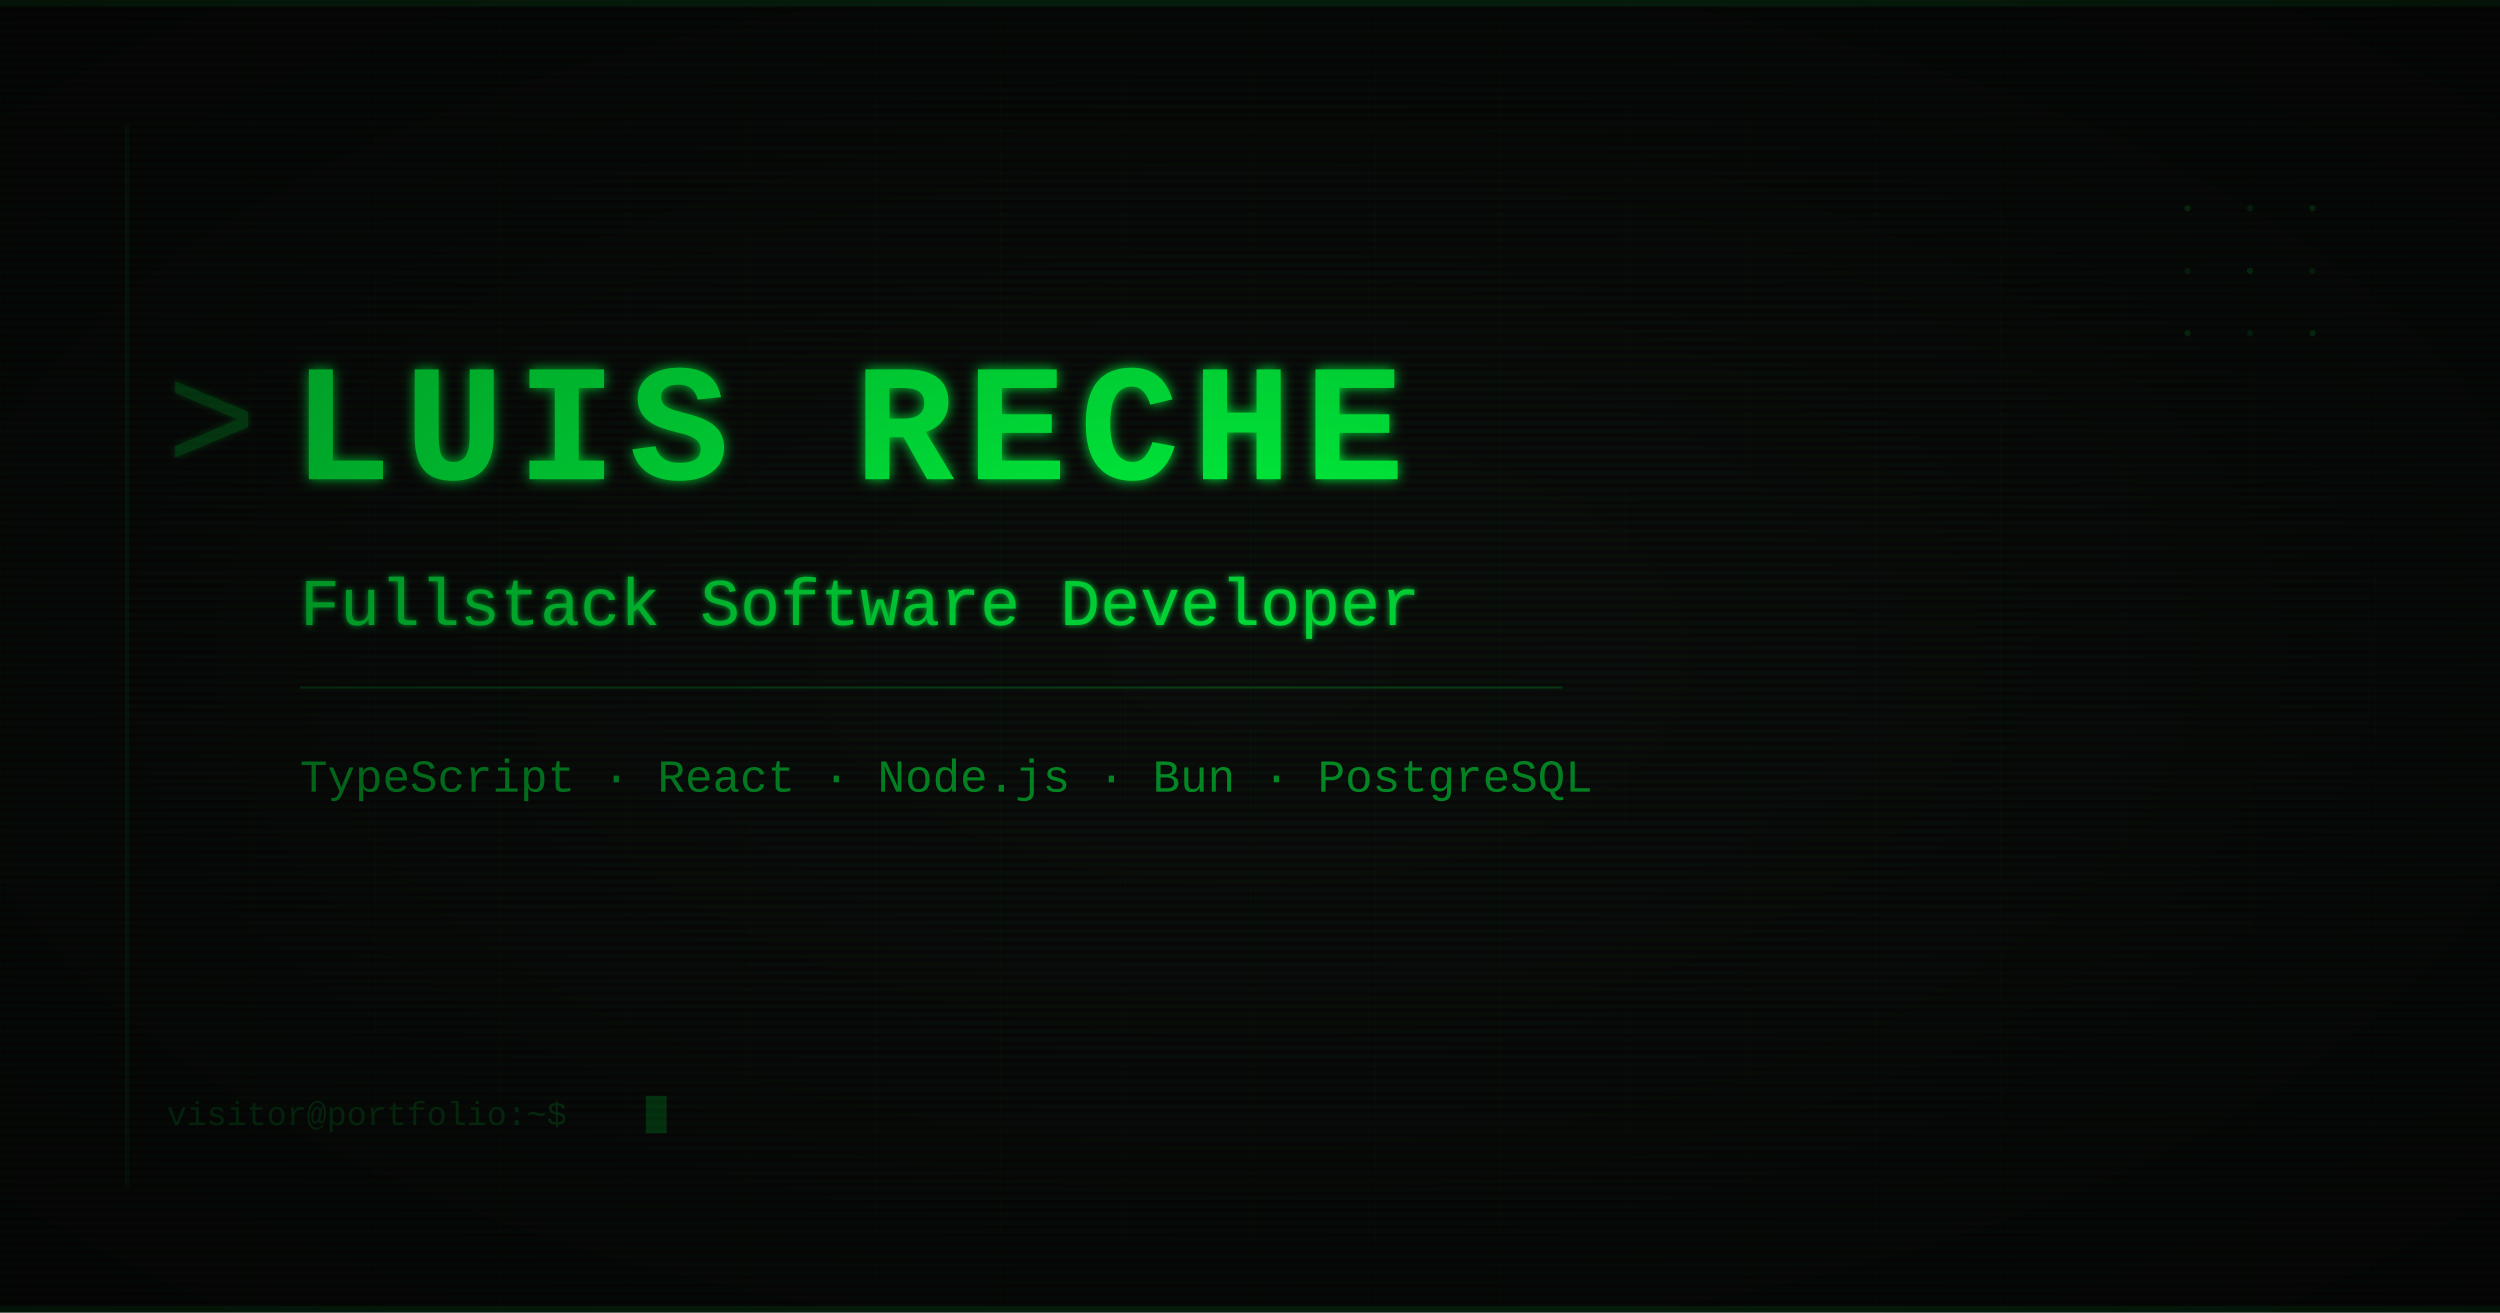
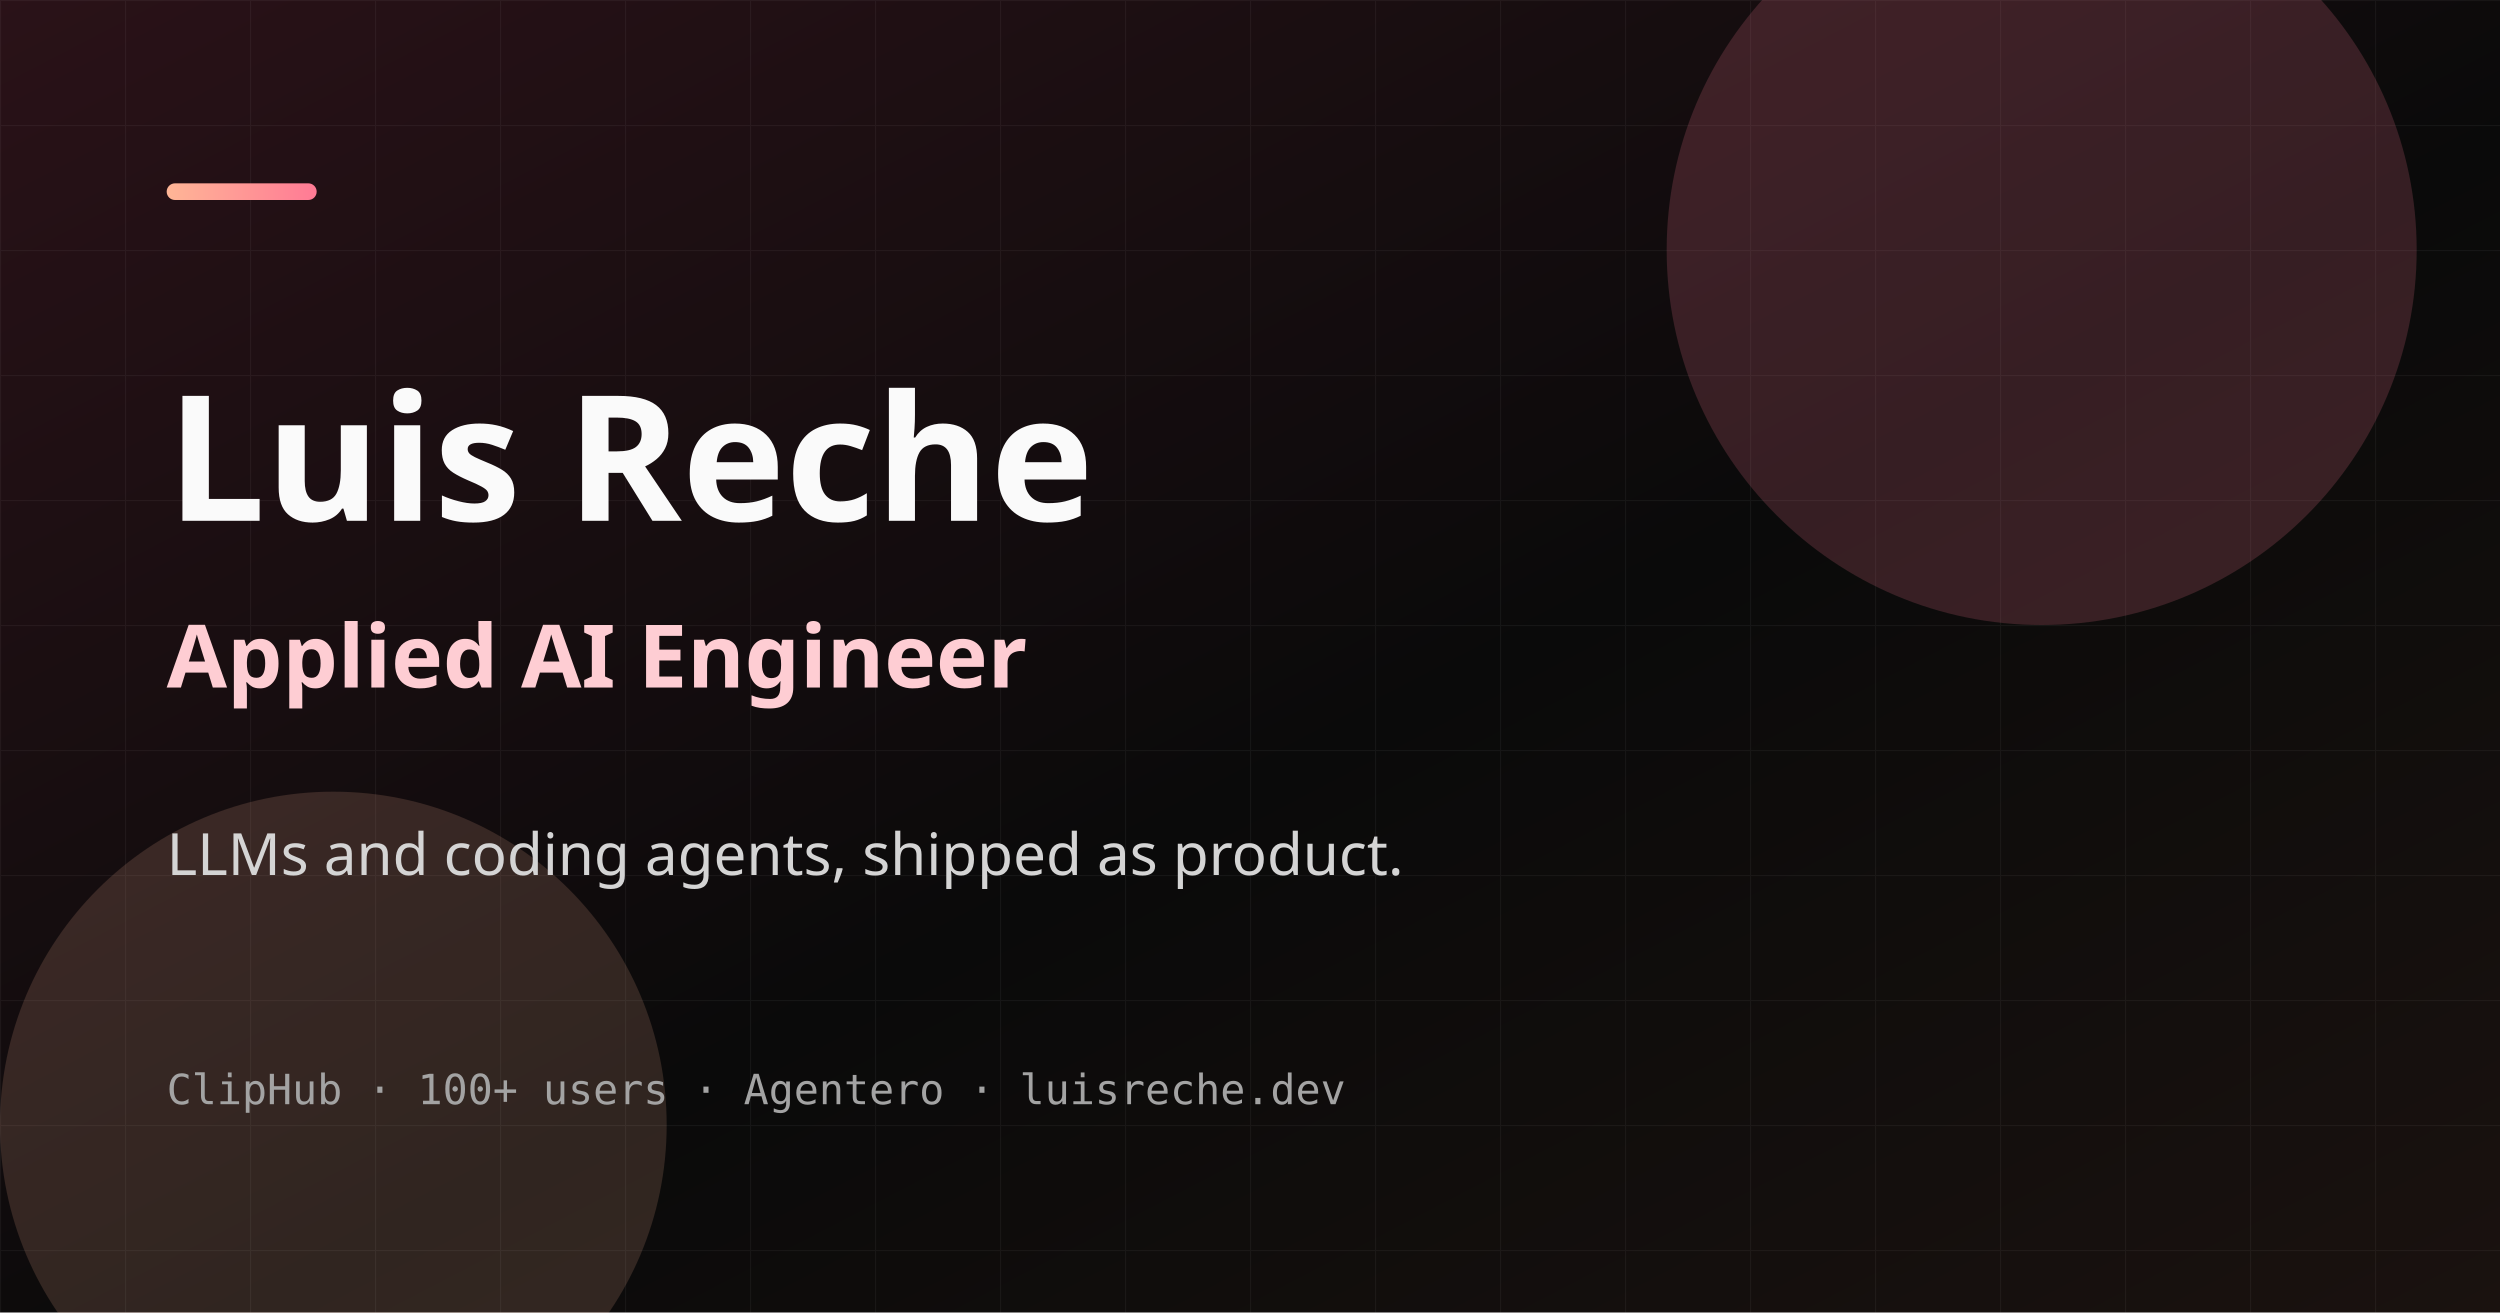
<svg xmlns="http://www.w3.org/2000/svg" width="1200" height="630" viewBox="0 0 1200 630">
  <defs>
-     <pattern id="scanlines" width="1200" height="4" patternUnits="userSpaceOnUse">
-       <rect width="1200" height="2" fill="transparent" />
-       <rect y="2" width="1200" height="2" fill="rgba(0,255,65,0.03)" />
+     <linearGradient id="wash" x1="0" y1="0" x2="1" y2="1">
+       <stop offset="0%" stop-color="#2a1218" />
+       <stop offset="55%" stop-color="#0a0a0a" />
+       <stop offset="100%" stop-color="#1a120f" />
+     </linearGradient>
+     <linearGradient id="bar" x1="0" y1="0" x2="1" y2="0">
+       <stop offset="0%" stop-color="#ffb696" />
+       <stop offset="100%" stop-color="#ff7a95" />
+     </linearGradient>
+     <pattern id="grid" width="60" height="60" patternUnits="userSpaceOnUse">
+       <path d="M 60 0 L 0 0 0 60" fill="none" stroke="rgba(255,255,255,0.05)" stroke-width="1" />
    </pattern>
-     <pattern id="grid" width="60" height="60" patternUnits="userSpaceOnUse">
-       <path d="M 60 0 L 0 0 0 60" fill="none" stroke="rgba(0,255,65,0.04)" stroke-width="0.5" />
-     </pattern>
-     <radialGradient id="vignette" cx="50%" cy="50%" r="70%">
-       <stop offset="0%" stop-color="transparent" />
-       <stop offset="100%" stop-color="rgba(0,0,0,0.6)" />
-     </radialGradient>
-     <filter id="glow" x="-20%" y="-20%" width="140%" height="140%">
-       <feGaussianBlur stdDeviation="3" result="blur" />
-       <feMerge>
-         <feMergeNode in="blur" />
-         <feMergeNode in="SourceGraphic" />
-       </feMerge>
-     </filter>
-     <filter id="softGlow" x="-10%" y="-10%" width="120%" height="120%">
-       <feGaussianBlur stdDeviation="1.5" result="blur" />
-       <feMerge>
-         <feMergeNode in="blur" />
-         <feMergeNode in="SourceGraphic" />
-       </feMerge>
-     </filter>
  </defs>
-   <rect width="1200" height="630" fill="#0a0a0a" />
+   <rect width="1200" height="630" fill="url(#wash)" />
  <rect width="1200" height="630" fill="url(#grid)" />
-   <rect width="1200" height="630" fill="url(#scanlines)" />
-   <rect x="0" y="0" width="1200" height="3" fill="#00ff41" opacity="0.15" />
-   <rect x="0" y="627" width="1200" height="3" fill="#00ff41" opacity="0.15" />
-   <rect x="60" y="60" width="2" height="510" fill="#00ff41" opacity="0.08" />
-   <text x="80" y="225" font-family="'JetBrains Mono', 'Courier New', monospace" font-size="72" fill="#00ff41" opacity="0.3" filter="url(#softGlow)">&gt;</text>
-   <text x="140" y="230" font-family="'JetBrains Mono', 'Courier New', monospace" font-size="80" font-weight="700" fill="#00ff41" letter-spacing="6" filter="url(#glow)">LUIS RECHE</text>
-   <text x="144" y="300" font-family="'JetBrains Mono', 'Courier New', monospace" font-size="32" fill="#00ff41" opacity="0.85" filter="url(#softGlow)">Fullstack Software Developer</text>
-   <line x1="144" y1="330" x2="750" y2="330" stroke="#00ff41" stroke-width="1" opacity="0.2" />
-   <text x="144" y="380" font-family="'JetBrains Mono', 'Courier New', monospace" font-size="22" fill="#00cc33" opacity="0.7">TypeScript · React · Node.js · Bun · PostgreSQL</text>
-   <text x="80" y="540" font-family="'JetBrains Mono', 'Courier New', monospace" font-size="16" fill="#00ff41" opacity="0.2">visitor@portfolio:~$</text>
-   <rect x="310" y="526" width="10" height="18" fill="#00ff41" opacity="0.25">
-     <animate attributeName="opacity" values="0.25;0;0.25" dur="1.2s" repeatCount="indefinite" />
-   </rect>
-   <rect width="1200" height="630" fill="url(#vignette)" />
-   <circle cx="1050" cy="100" r="1.5" fill="#00ff41" opacity="0.12" />
-   <circle cx="1080" cy="100" r="1.5" fill="#00ff41" opacity="0.08" />
-   <circle cx="1110" cy="100" r="1.5" fill="#00ff41" opacity="0.12" />
-   <circle cx="1050" cy="130" r="1.5" fill="#00ff41" opacity="0.08" />
-   <circle cx="1080" cy="130" r="1.5" fill="#00ff41" opacity="0.12" />
-   <circle cx="1110" cy="130" r="1.5" fill="#00ff41" opacity="0.08" />
-   <circle cx="1050" cy="160" r="1.5" fill="#00ff41" opacity="0.12" />
-   <circle cx="1080" cy="160" r="1.5" fill="#00ff41" opacity="0.08" />
-   <circle cx="1110" cy="160" r="1.5" fill="#00ff41" opacity="0.12" />
+   <circle cx="980" cy="120" r="180" fill="#ff7a95" opacity="0.18" />
+   <circle cx="160" cy="540" r="160" fill="#ffb696" opacity="0.16" />
+   <rect x="80" y="88" width="72" height="8" rx="4" fill="url(#bar)" />
+   <text x="80" y="250" fill="#fafafa" font-family="Plus Jakarta Sans, ui-sans-serif, sans-serif" font-size="84" font-weight="650">Luis Reche</text>
+   <text x="80" y="330" fill="#fecdd3" font-family="Plus Jakarta Sans, ui-sans-serif, sans-serif" font-size="42" font-weight="600">Applied AI Engineer</text>
+   <text x="80" y="420" fill="#d4d4d4" font-family="Plus Jakarta Sans, ui-sans-serif, sans-serif" font-size="28">LLMs and coding agents, shipped as product.</text>
+   <text x="80" y="530" fill="#a3a3a3" font-family="JetBrains Mono, ui-monospace, monospace" font-size="20">ClipHub · 100+ users · Agentero · luisreche.dev</text>
</svg>
